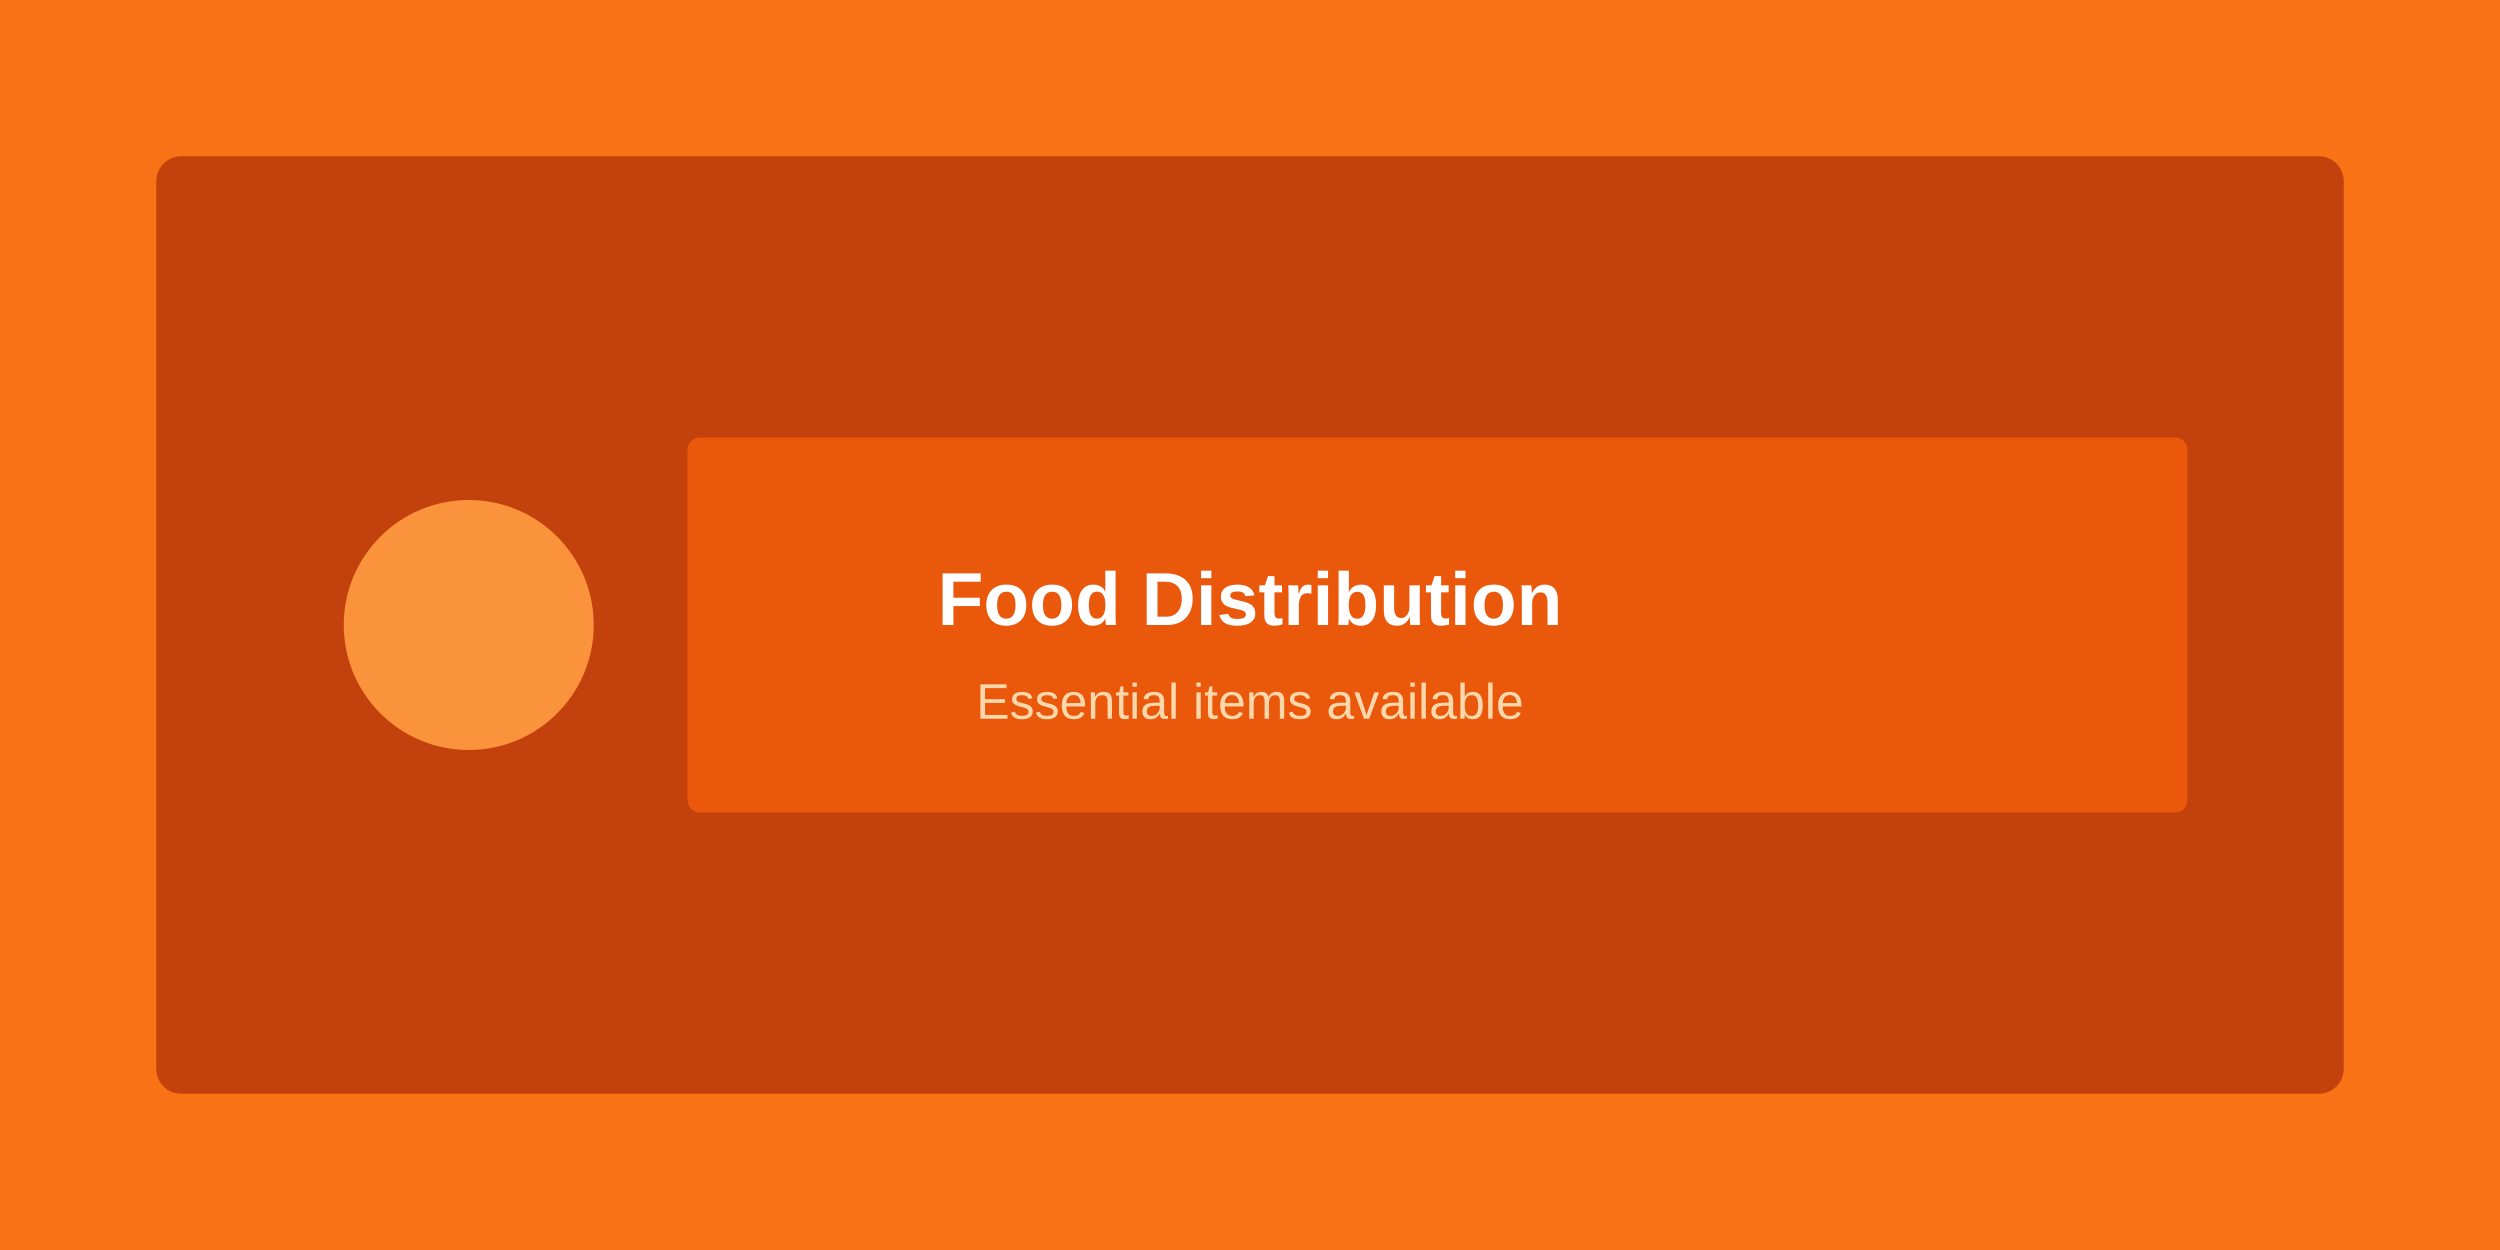
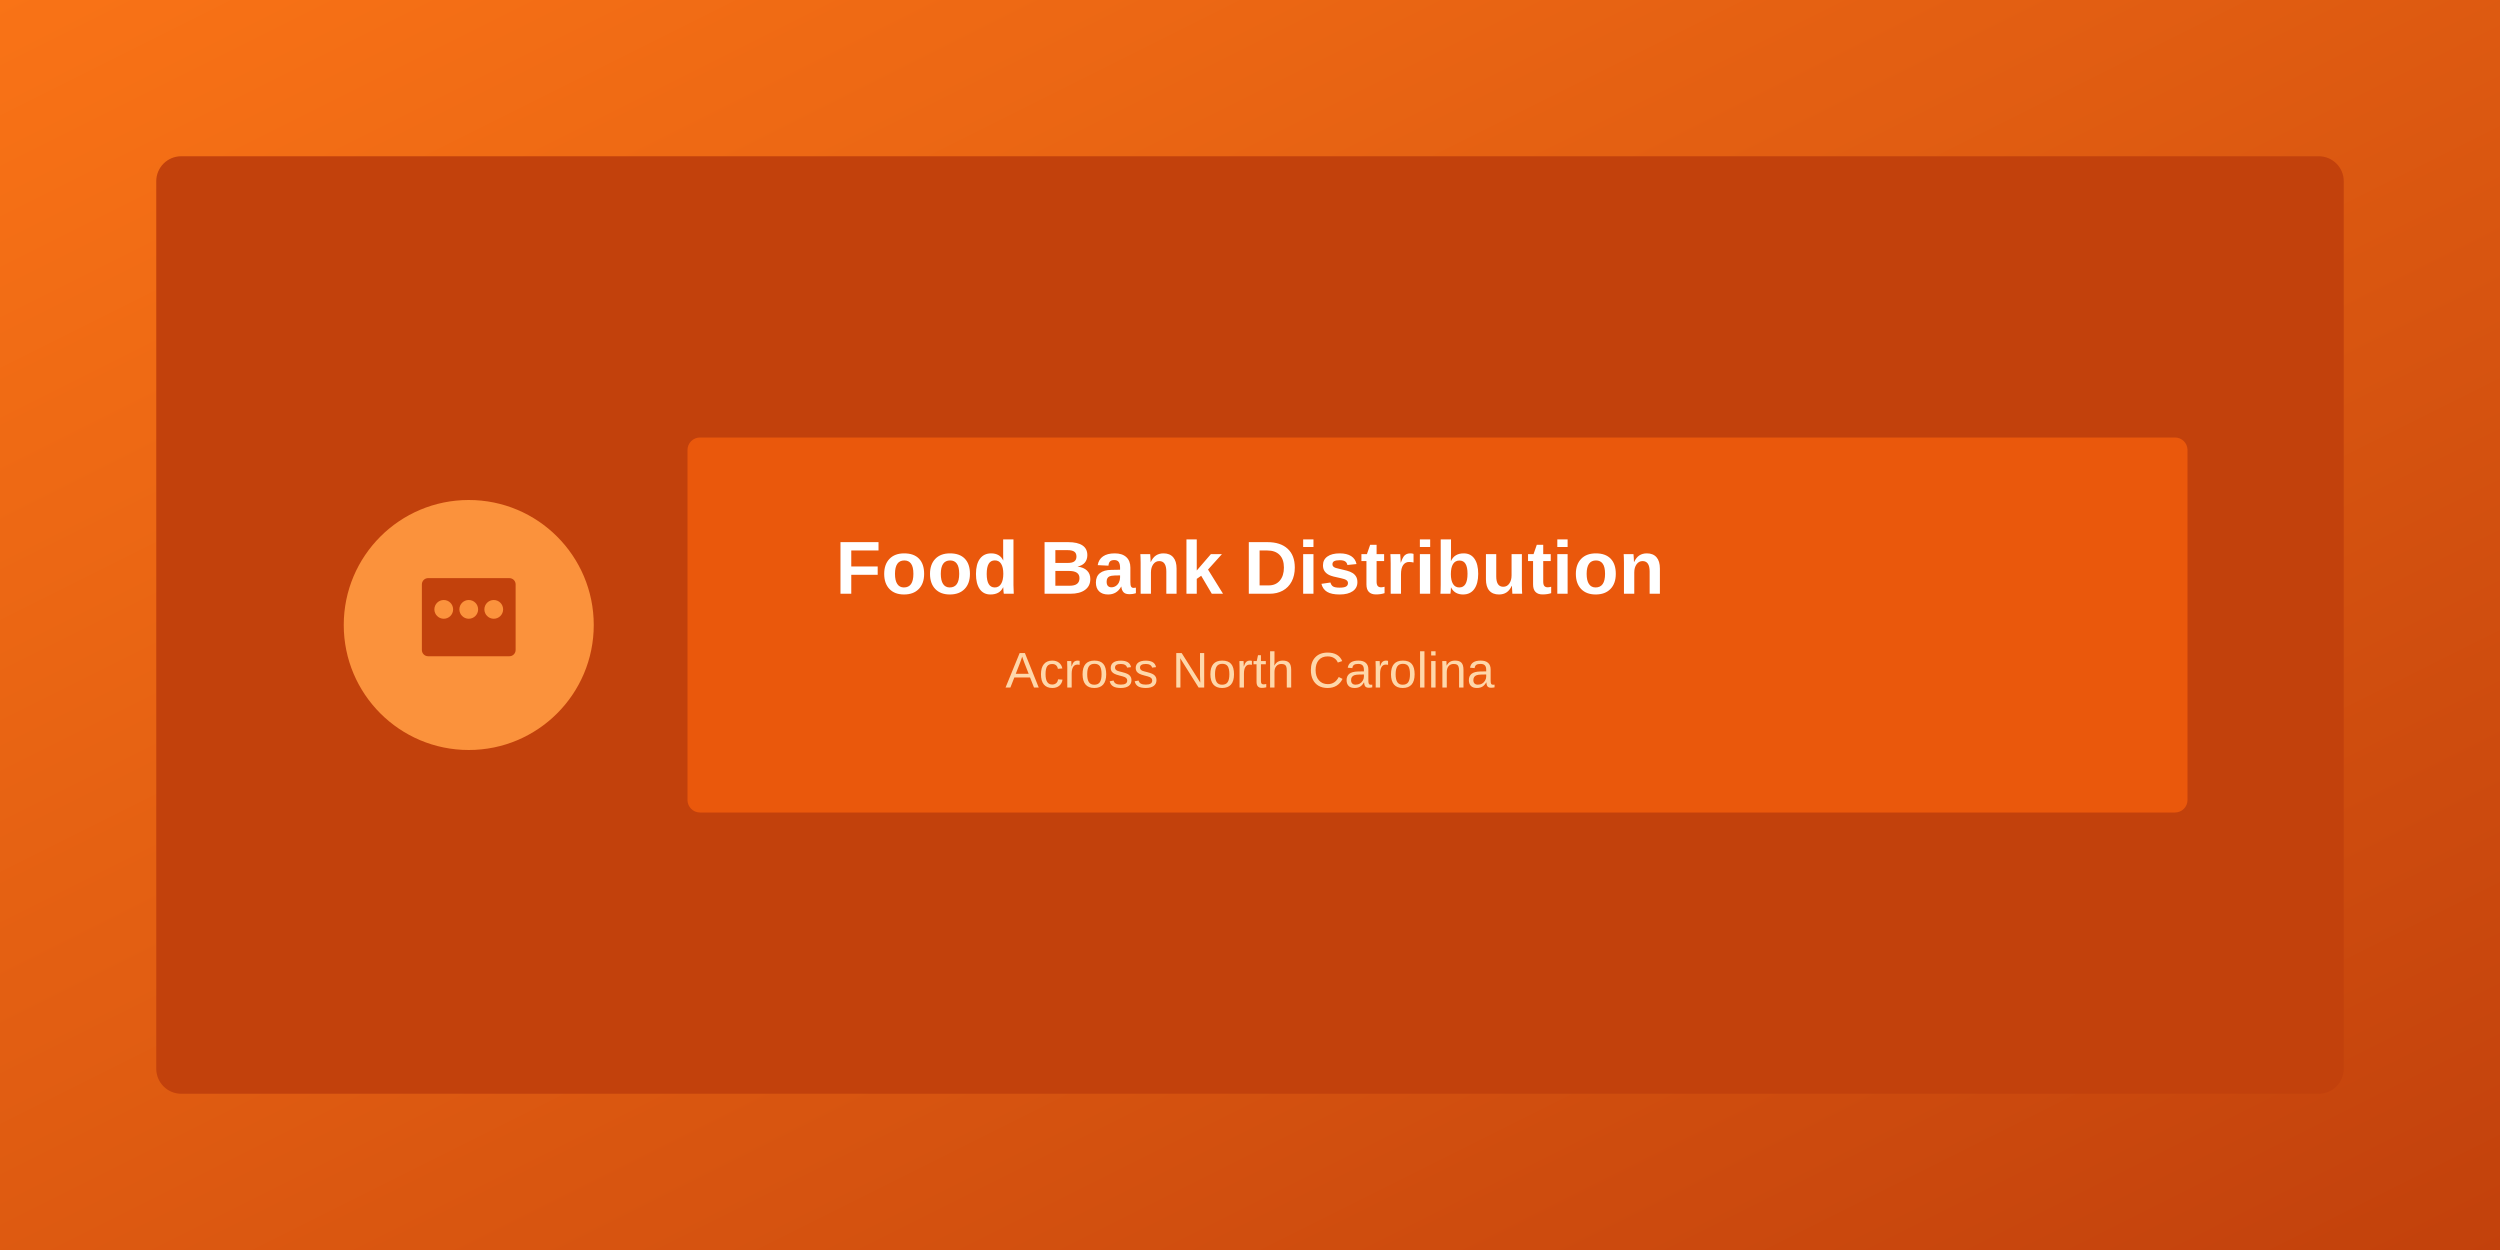
- <svg xmlns="http://www.w3.org/2000/svg" width="800" height="400" viewBox="0 0 800 400" fill="none">
-   <rect width="800" height="400" fill="#F97316" />
+ <svg xmlns="http://www.w3.org/2000/svg" width="800" height="400" viewBox="0 0 800 400">
+   <defs>
+     <linearGradient id="foodGrad" x1="0%" y1="0%" x2="100%" y2="100%">
+       <stop offset="0%" style="stop-color:#F97316;stop-opacity:1" />
+       <stop offset="100%" style="stop-color:#C2410C;stop-opacity:1" />
+     </linearGradient>
+   </defs>
+   <rect width="800" height="400" fill="url(#foodGrad)" />
  <rect x="50" y="50" width="700" height="300" fill="#C2410C" rx="8" />
  <circle cx="150" cy="200" r="40" fill="#FB923C" />
+   <rect x="135" y="185" width="30" height="25" fill="#C2410C" rx="2" />
+   <circle cx="142" cy="195" r="3" fill="#FB923C" />
+   <circle cx="150" cy="195" r="3" fill="#FB923C" />
+   <circle cx="158" cy="195" r="3" fill="#FB923C" />
  <rect x="220" y="140" width="480" height="120" fill="#EA580C" rx="4" />
-   <text x="400" y="200" text-anchor="middle" fill="white" font-family="Arial, sans-serif" font-size="24" font-weight="bold">Food Distribution</text>
-   <text x="400" y="230" text-anchor="middle" fill="#FED7AA" font-family="Arial, sans-serif" font-size="16">Essential items available</text>
+   <text x="400" y="190" text-anchor="middle" fill="white" font-family="Arial, sans-serif" font-size="24" font-weight="bold">Food Bank Distribution</text>
+   <text x="400" y="220" text-anchor="middle" fill="#FED7AA" font-family="Arial, sans-serif" font-size="16">Across North Carolina</text>
</svg>
